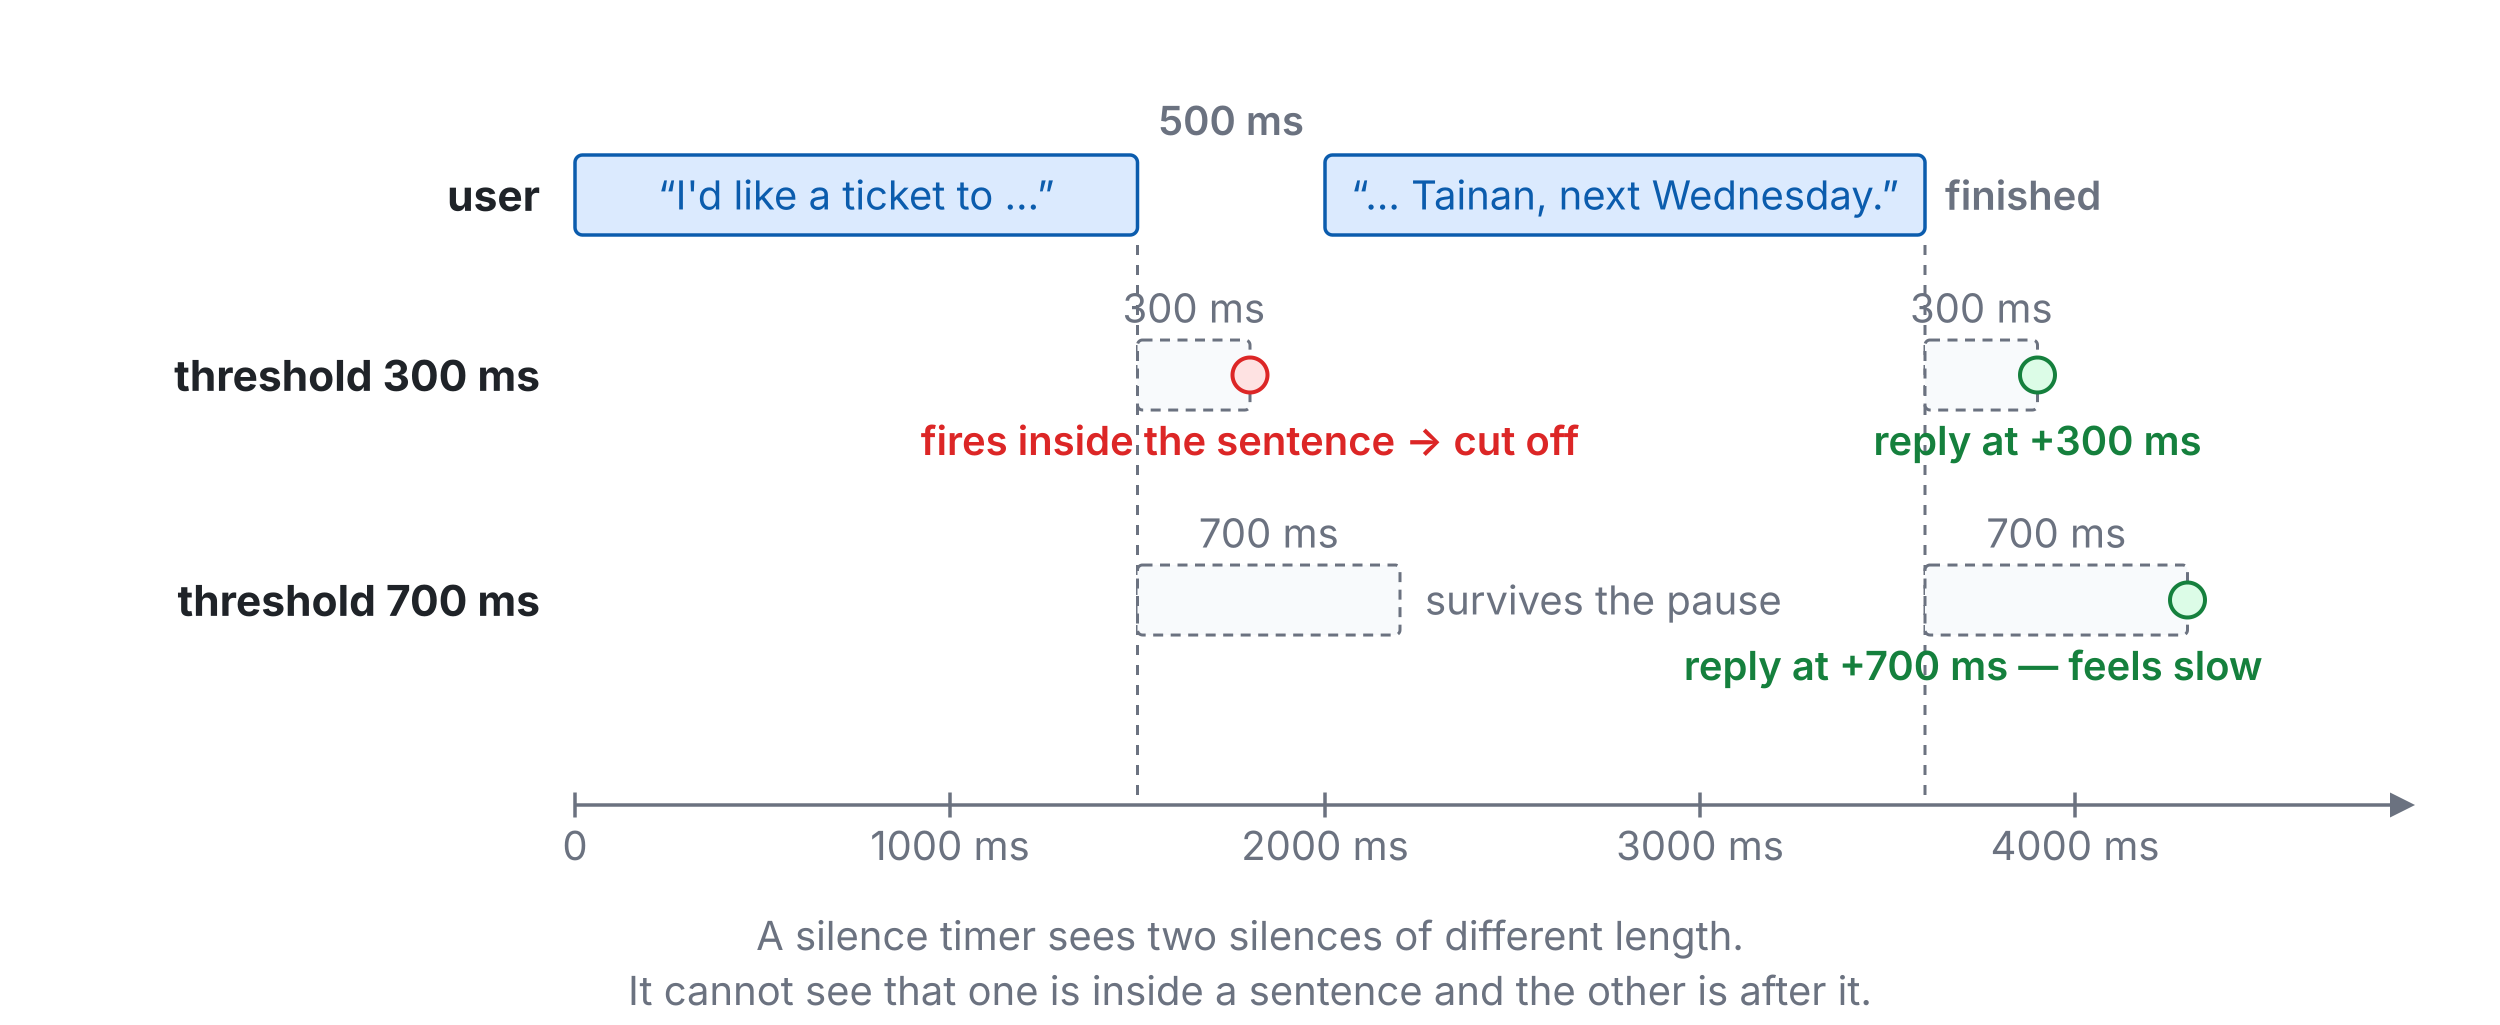
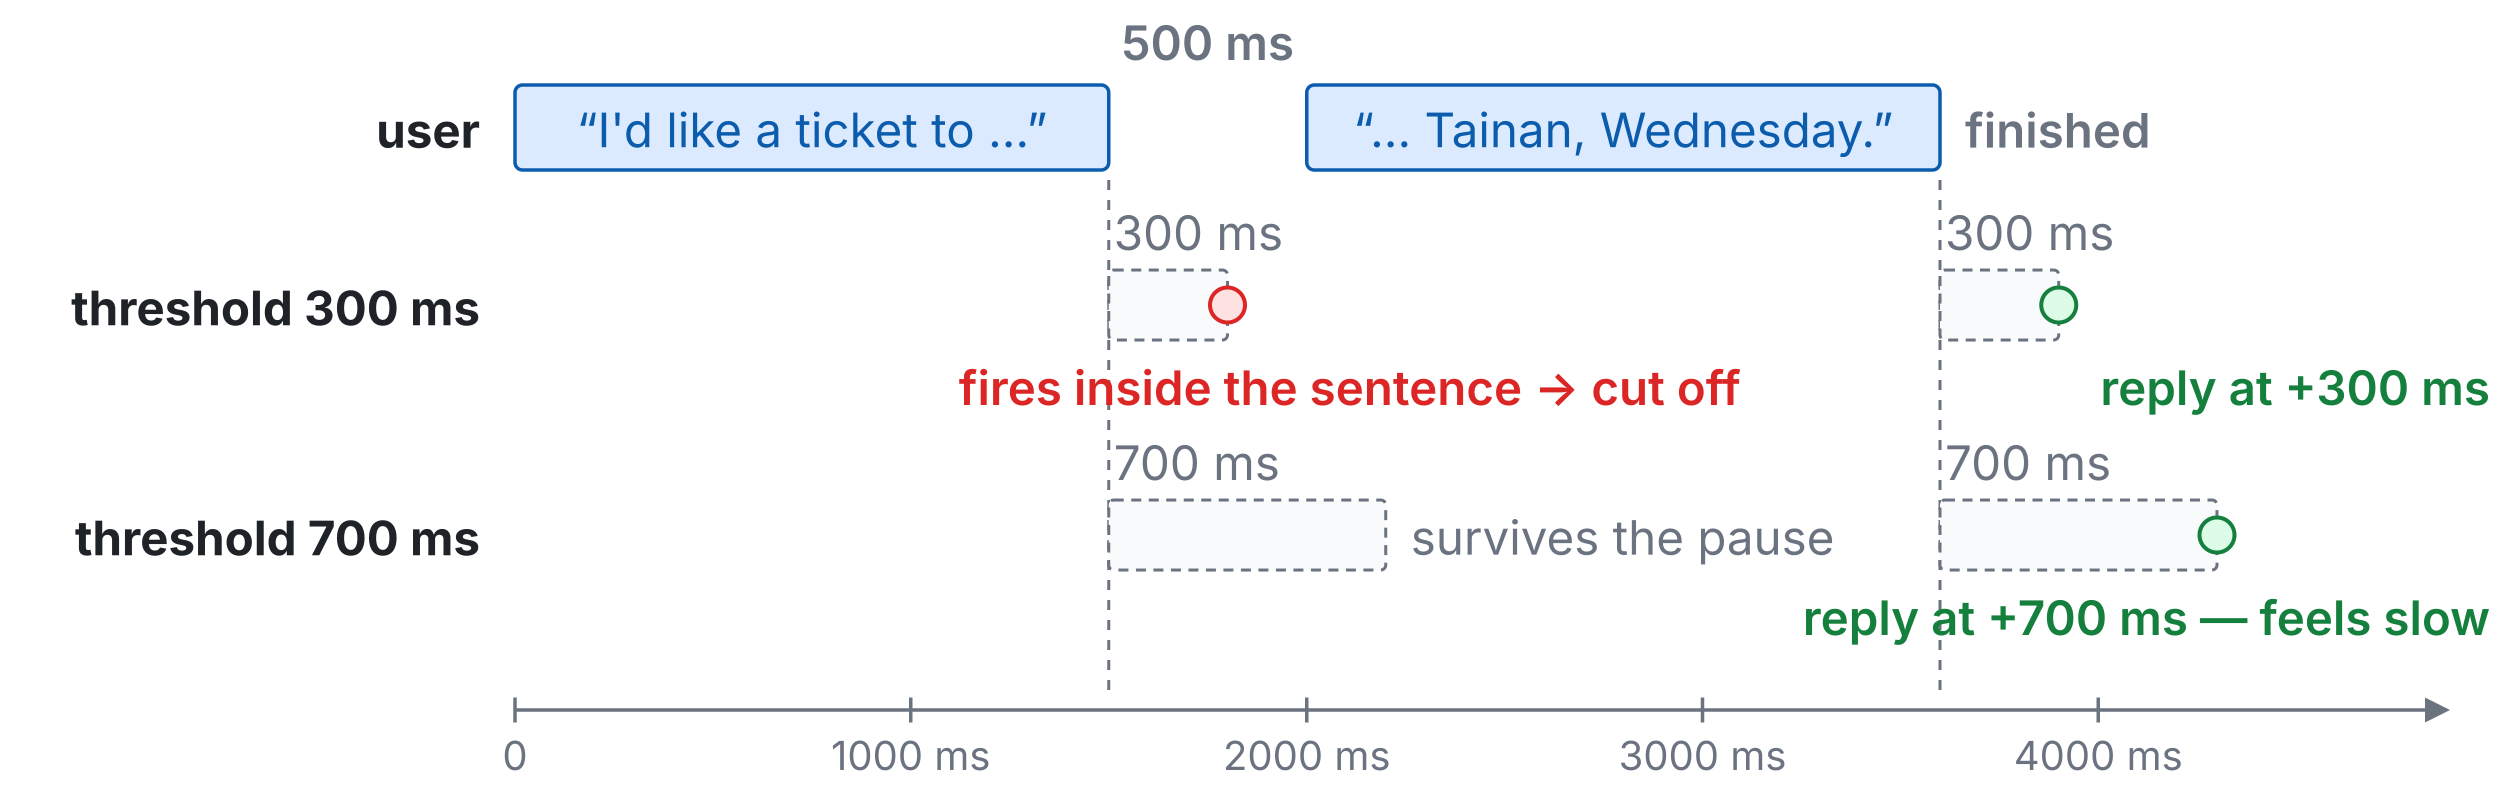
- <svg xmlns="http://www.w3.org/2000/svg" viewBox="0 0 1000 410" width="100%" role="img" font-family="system-ui,-apple-system,Segoe UI,sans-serif">
-   <text x="216.0" y="78.0" font-size="17" font-weight="700" fill="#1f2328" text-anchor="end" dominant-baseline="middle">user</text>
-   <rect x="230.0" y="62.0" width="225.0" height="32.0" rx="3" fill="#dbeafe" stroke="#0b5cad" stroke-width="1.4" />
-   <text x="342.5" y="78.0" font-size="16" font-weight="400" fill="#0b5cad" text-anchor="middle" dominant-baseline="middle">“I'd like a ticket to …”</text>
-   <text x="492.5" y="54.0" font-size="16" font-weight="600" fill="#6b7280" text-anchor="middle" dominant-baseline="auto">500 ms</text>
-   <rect x="530.0" y="62.0" width="240.0" height="32.0" rx="3" fill="#dbeafe" stroke="#0b5cad" stroke-width="1.4" />
-   <text x="650.0" y="78.0" font-size="16" font-weight="400" fill="#0b5cad" text-anchor="middle" dominant-baseline="middle">“… Tainan, next Wednesday.”</text>
-   <text x="778.0" y="78.0" font-size="16" font-weight="600" fill="#6b7280" text-anchor="start" dominant-baseline="middle">finished</text>
-   <line x1="455.0" y1="98.0" x2="455.0" y2="318.0" stroke="#6b7280" stroke-width="1.2" stroke-dasharray="4 4" />
-   <line x1="770.0" y1="98.0" x2="770.0" y2="318.0" stroke="#6b7280" stroke-width="1.2" stroke-dasharray="4 4" />
-   <line x1="230.0" y1="322.0" x2="958.0" y2="322.0" stroke="#6b7280" stroke-width="1.4" />
-   <polygon points="966.0,322.0 956.0,317.0 956.0,327.0" fill="#6b7280" />
-   <line x1="230.0" y1="317.0" x2="230.0" y2="327.0" stroke="#6b7280" stroke-width="1.4" />
-   <text x="230.0" y="344.0" font-size="16" font-weight="400" fill="#6b7280" text-anchor="middle" dominant-baseline="auto">0</text>
-   <line x1="380.0" y1="317.0" x2="380.0" y2="327.0" stroke="#6b7280" stroke-width="1.4" />
-   <text x="380.0" y="344.0" font-size="16" font-weight="400" fill="#6b7280" text-anchor="middle" dominant-baseline="auto">1000 ms</text>
-   <line x1="530.0" y1="317.0" x2="530.0" y2="327.0" stroke="#6b7280" stroke-width="1.4" />
-   <text x="530.0" y="344.0" font-size="16" font-weight="400" fill="#6b7280" text-anchor="middle" dominant-baseline="auto">2000 ms</text>
-   <line x1="680.0" y1="317.0" x2="680.0" y2="327.0" stroke="#6b7280" stroke-width="1.4" />
-   <text x="680.0" y="344.0" font-size="16" font-weight="400" fill="#6b7280" text-anchor="middle" dominant-baseline="auto">3000 ms</text>
-   <line x1="830.0" y1="317.0" x2="830.0" y2="327.0" stroke="#6b7280" stroke-width="1.4" />
-   <text x="830.0" y="344.0" font-size="16" font-weight="400" fill="#6b7280" text-anchor="middle" dominant-baseline="auto">4000 ms</text>
+ <svg xmlns="http://www.w3.org/2000/svg" viewBox="0 0 1000 322" width="100%" role="img" font-family="system-ui,-apple-system,Segoe UI,sans-serif">
+   <text x="192.0" y="52.0" font-size="19" font-weight="700" fill="#1f2328" text-anchor="end" dominant-baseline="middle">user</text>
+   <rect x="206.0" y="34.0" width="237.5" height="34.0" rx="3" fill="#dbeafe" stroke="#0b5cad" stroke-width="1.4" />
+   <text x="324.8" y="52.0" font-size="19" font-weight="400" fill="#0b5cad" text-anchor="middle" dominant-baseline="middle">“I'd like a ticket to …”</text>
+   <text x="483.1" y="24.0" font-size="19" font-weight="600" fill="#6b7280" text-anchor="middle" dominant-baseline="auto">500 ms</text>
+   <rect x="522.7" y="34.0" width="253.3" height="34.0" rx="3" fill="#dbeafe" stroke="#0b5cad" stroke-width="1.4" />
+   <text x="649.3" y="52.0" font-size="19" font-weight="400" fill="#0b5cad" text-anchor="middle" dominant-baseline="middle">“… Tainan, Wednesday.”</text>
+   <text x="786.0" y="52.0" font-size="19" font-weight="600" fill="#6b7280" text-anchor="start" dominant-baseline="middle">finished</text>
+   <line x1="443.5" y1="72.0" x2="443.5" y2="280.0" stroke="#6b7280" stroke-width="1.2" stroke-dasharray="4 4" />
+   <line x1="776.0" y1="72.0" x2="776.0" y2="280.0" stroke="#6b7280" stroke-width="1.2" stroke-dasharray="4 4" />
+   <line x1="206.0" y1="284.0" x2="970.0" y2="284.0" stroke="#6b7280" stroke-width="1.4" />
+   <polygon points="980.0,284.0 970.0,289.0 970.0,279.0" fill="#6b7280" />
+   <line x1="206.0" y1="279.0" x2="206.0" y2="289.0" stroke="#6b7280" stroke-width="1.4" />
+   <text x="206.0" y="308.0" font-size="16" font-weight="400" fill="#6b7280" text-anchor="middle" dominant-baseline="auto">0</text>
+   <line x1="364.3" y1="279.0" x2="364.3" y2="289.0" stroke="#6b7280" stroke-width="1.4" />
+   <text x="364.3" y="308.0" font-size="16" font-weight="400" fill="#6b7280" text-anchor="middle" dominant-baseline="auto">1000 ms</text>
+   <line x1="522.7" y1="279.0" x2="522.7" y2="289.0" stroke="#6b7280" stroke-width="1.4" />
+   <text x="522.7" y="308.0" font-size="16" font-weight="400" fill="#6b7280" text-anchor="middle" dominant-baseline="auto">2000 ms</text>
+   <line x1="681.0" y1="279.0" x2="681.0" y2="289.0" stroke="#6b7280" stroke-width="1.4" />
+   <text x="681.0" y="308.0" font-size="16" font-weight="400" fill="#6b7280" text-anchor="middle" dominant-baseline="auto">3000 ms</text>
+   <line x1="839.3" y1="279.0" x2="839.3" y2="289.0" stroke="#6b7280" stroke-width="1.4" />
+   <text x="839.3" y="308.0" font-size="16" font-weight="400" fill="#6b7280" text-anchor="middle" dominant-baseline="auto">4000 ms</text>
  <g class="fragment" data-fragment-index="0">
-     <text x="216.0" y="150.0" font-size="17" font-weight="700" fill="#1f2328" text-anchor="end" dominant-baseline="middle">threshold 300 ms</text>
-     <rect x="455.0" y="136.0" width="45.0" height="28.0" rx="2" fill="#f8fafc" stroke="#6b7280" stroke-width="1.2" stroke-dasharray="4 3" />
-     <text x="477.5" y="129.0" font-size="16" font-weight="400" fill="#6b7280" text-anchor="middle" dominant-baseline="auto">300 ms</text>
-     <circle cx="500.0" cy="150.0" r="7" fill="#fee2e2" stroke="#dc2626" stroke-width="1.6" />
-     <text x="500.0" y="182.0" font-size="16" font-weight="600" fill="#dc2626" text-anchor="middle" dominant-baseline="auto">fires inside the sentence → cut off</text>
-     <rect x="770.0" y="136.0" width="45.0" height="28.0" rx="2" fill="#f8fafc" stroke="#6b7280" stroke-width="1.2" stroke-dasharray="4 3" />
-     <text x="792.5" y="129.0" font-size="16" font-weight="400" fill="#6b7280" text-anchor="middle" dominant-baseline="auto">300 ms</text>
-     <circle cx="815.0" cy="150.0" r="7" fill="#dcfce7" stroke="#15803d" stroke-width="1.6" />
-     <text x="815.0" y="182.0" font-size="16" font-weight="600" fill="#15803d" text-anchor="middle" dominant-baseline="auto">reply at +300 ms</text>
+     <text x="192.0" y="123.0" font-size="19" font-weight="700" fill="#1f2328" text-anchor="end" dominant-baseline="middle">threshold 300 ms</text>
+     <rect x="443.5" y="108.0" width="47.5" height="28.0" rx="2" fill="#f8fafc" stroke="#6b7280" stroke-width="1.2" stroke-dasharray="4 3" />
+     <text x="445.5" y="100.0" font-size="19" font-weight="400" fill="#6b7280" text-anchor="start" dominant-baseline="auto">300 ms</text>
+     <circle cx="491.0" cy="122.0" r="7.0" fill="#fee2e2" stroke="#dc2626" stroke-width="1.6" />
+     <text x="383.5" y="162.0" font-size="19" font-weight="600" fill="#dc2626" text-anchor="start" dominant-baseline="auto">fires inside the sentence → cut off</text>
+     <rect x="776.0" y="108.0" width="47.5" height="28.0" rx="2" fill="#f8fafc" stroke="#6b7280" stroke-width="1.2" stroke-dasharray="4 3" />
+     <text x="778.0" y="100.0" font-size="19" font-weight="400" fill="#6b7280" text-anchor="start" dominant-baseline="auto">300 ms</text>
+     <circle cx="823.5" cy="122.0" r="7.0" fill="#dcfce7" stroke="#15803d" stroke-width="1.6" />
+     <text x="996.0" y="162.0" font-size="19" font-weight="600" fill="#15803d" text-anchor="end" dominant-baseline="auto">reply at +300 ms</text>
  </g>
  <g class="fragment" data-fragment-index="1">
-     <text x="216.0" y="240.0" font-size="17" font-weight="700" fill="#1f2328" text-anchor="end" dominant-baseline="middle">threshold 700 ms</text>
-     <rect x="455.0" y="226.0" width="105.0" height="28.0" rx="2" fill="#f8fafc" stroke="#6b7280" stroke-width="1.2" stroke-dasharray="4 3" />
-     <text x="507.5" y="219.0" font-size="16" font-weight="400" fill="#6b7280" text-anchor="middle" dominant-baseline="auto">700 ms</text>
-     <text x="570.0" y="240.0" font-size="16" font-weight="400" fill="#6b7280" text-anchor="start" dominant-baseline="middle">survives the pause</text>
-     <rect x="770.0" y="226.0" width="105.0" height="28.0" rx="2" fill="#f8fafc" stroke="#6b7280" stroke-width="1.2" stroke-dasharray="4 3" />
-     <text x="822.5" y="219.0" font-size="16" font-weight="400" fill="#6b7280" text-anchor="middle" dominant-baseline="auto">700 ms</text>
-     <circle cx="875.0" cy="240.0" r="7" fill="#dcfce7" stroke="#15803d" stroke-width="1.6" />
-     <text x="905.0" y="272.0" font-size="16" font-weight="600" fill="#15803d" text-anchor="end" dominant-baseline="auto">reply at +700 ms — feels slow</text>
+     <text x="192.0" y="215.0" font-size="19" font-weight="700" fill="#1f2328" text-anchor="end" dominant-baseline="middle">threshold 700 ms</text>
+     <rect x="443.5" y="200.0" width="110.8" height="28.0" rx="2" fill="#f8fafc" stroke="#6b7280" stroke-width="1.2" stroke-dasharray="4 3" />
+     <text x="445.5" y="192.0" font-size="19" font-weight="400" fill="#6b7280" text-anchor="start" dominant-baseline="auto">700 ms</text>
+     <text x="564.3" y="215.0" font-size="19" font-weight="400" fill="#6b7280" text-anchor="start" dominant-baseline="middle">survives the pause</text>
+     <rect x="776.0" y="200.0" width="110.8" height="28.0" rx="2" fill="#f8fafc" stroke="#6b7280" stroke-width="1.2" stroke-dasharray="4 3" />
+     <text x="778.0" y="192.0" font-size="19" font-weight="400" fill="#6b7280" text-anchor="start" dominant-baseline="auto">700 ms</text>
+     <circle cx="886.8" cy="214.0" r="7.0" fill="#dcfce7" stroke="#15803d" stroke-width="1.6" />
+     <text x="996.0" y="254.0" font-size="19" font-weight="600" fill="#15803d" text-anchor="end" dominant-baseline="auto">reply at +700 ms — feels slow</text>
  </g>
-   <text x="500.0" y="380.0" font-size="16" fill="#6b7280" text-anchor="middle">A silence timer sees two silences of different length.</text>
-   <text x="500.0" y="402.0" font-size="16" fill="#6b7280" text-anchor="middle">It cannot see that one is inside a sentence and the other is after it.</text>
</svg>
